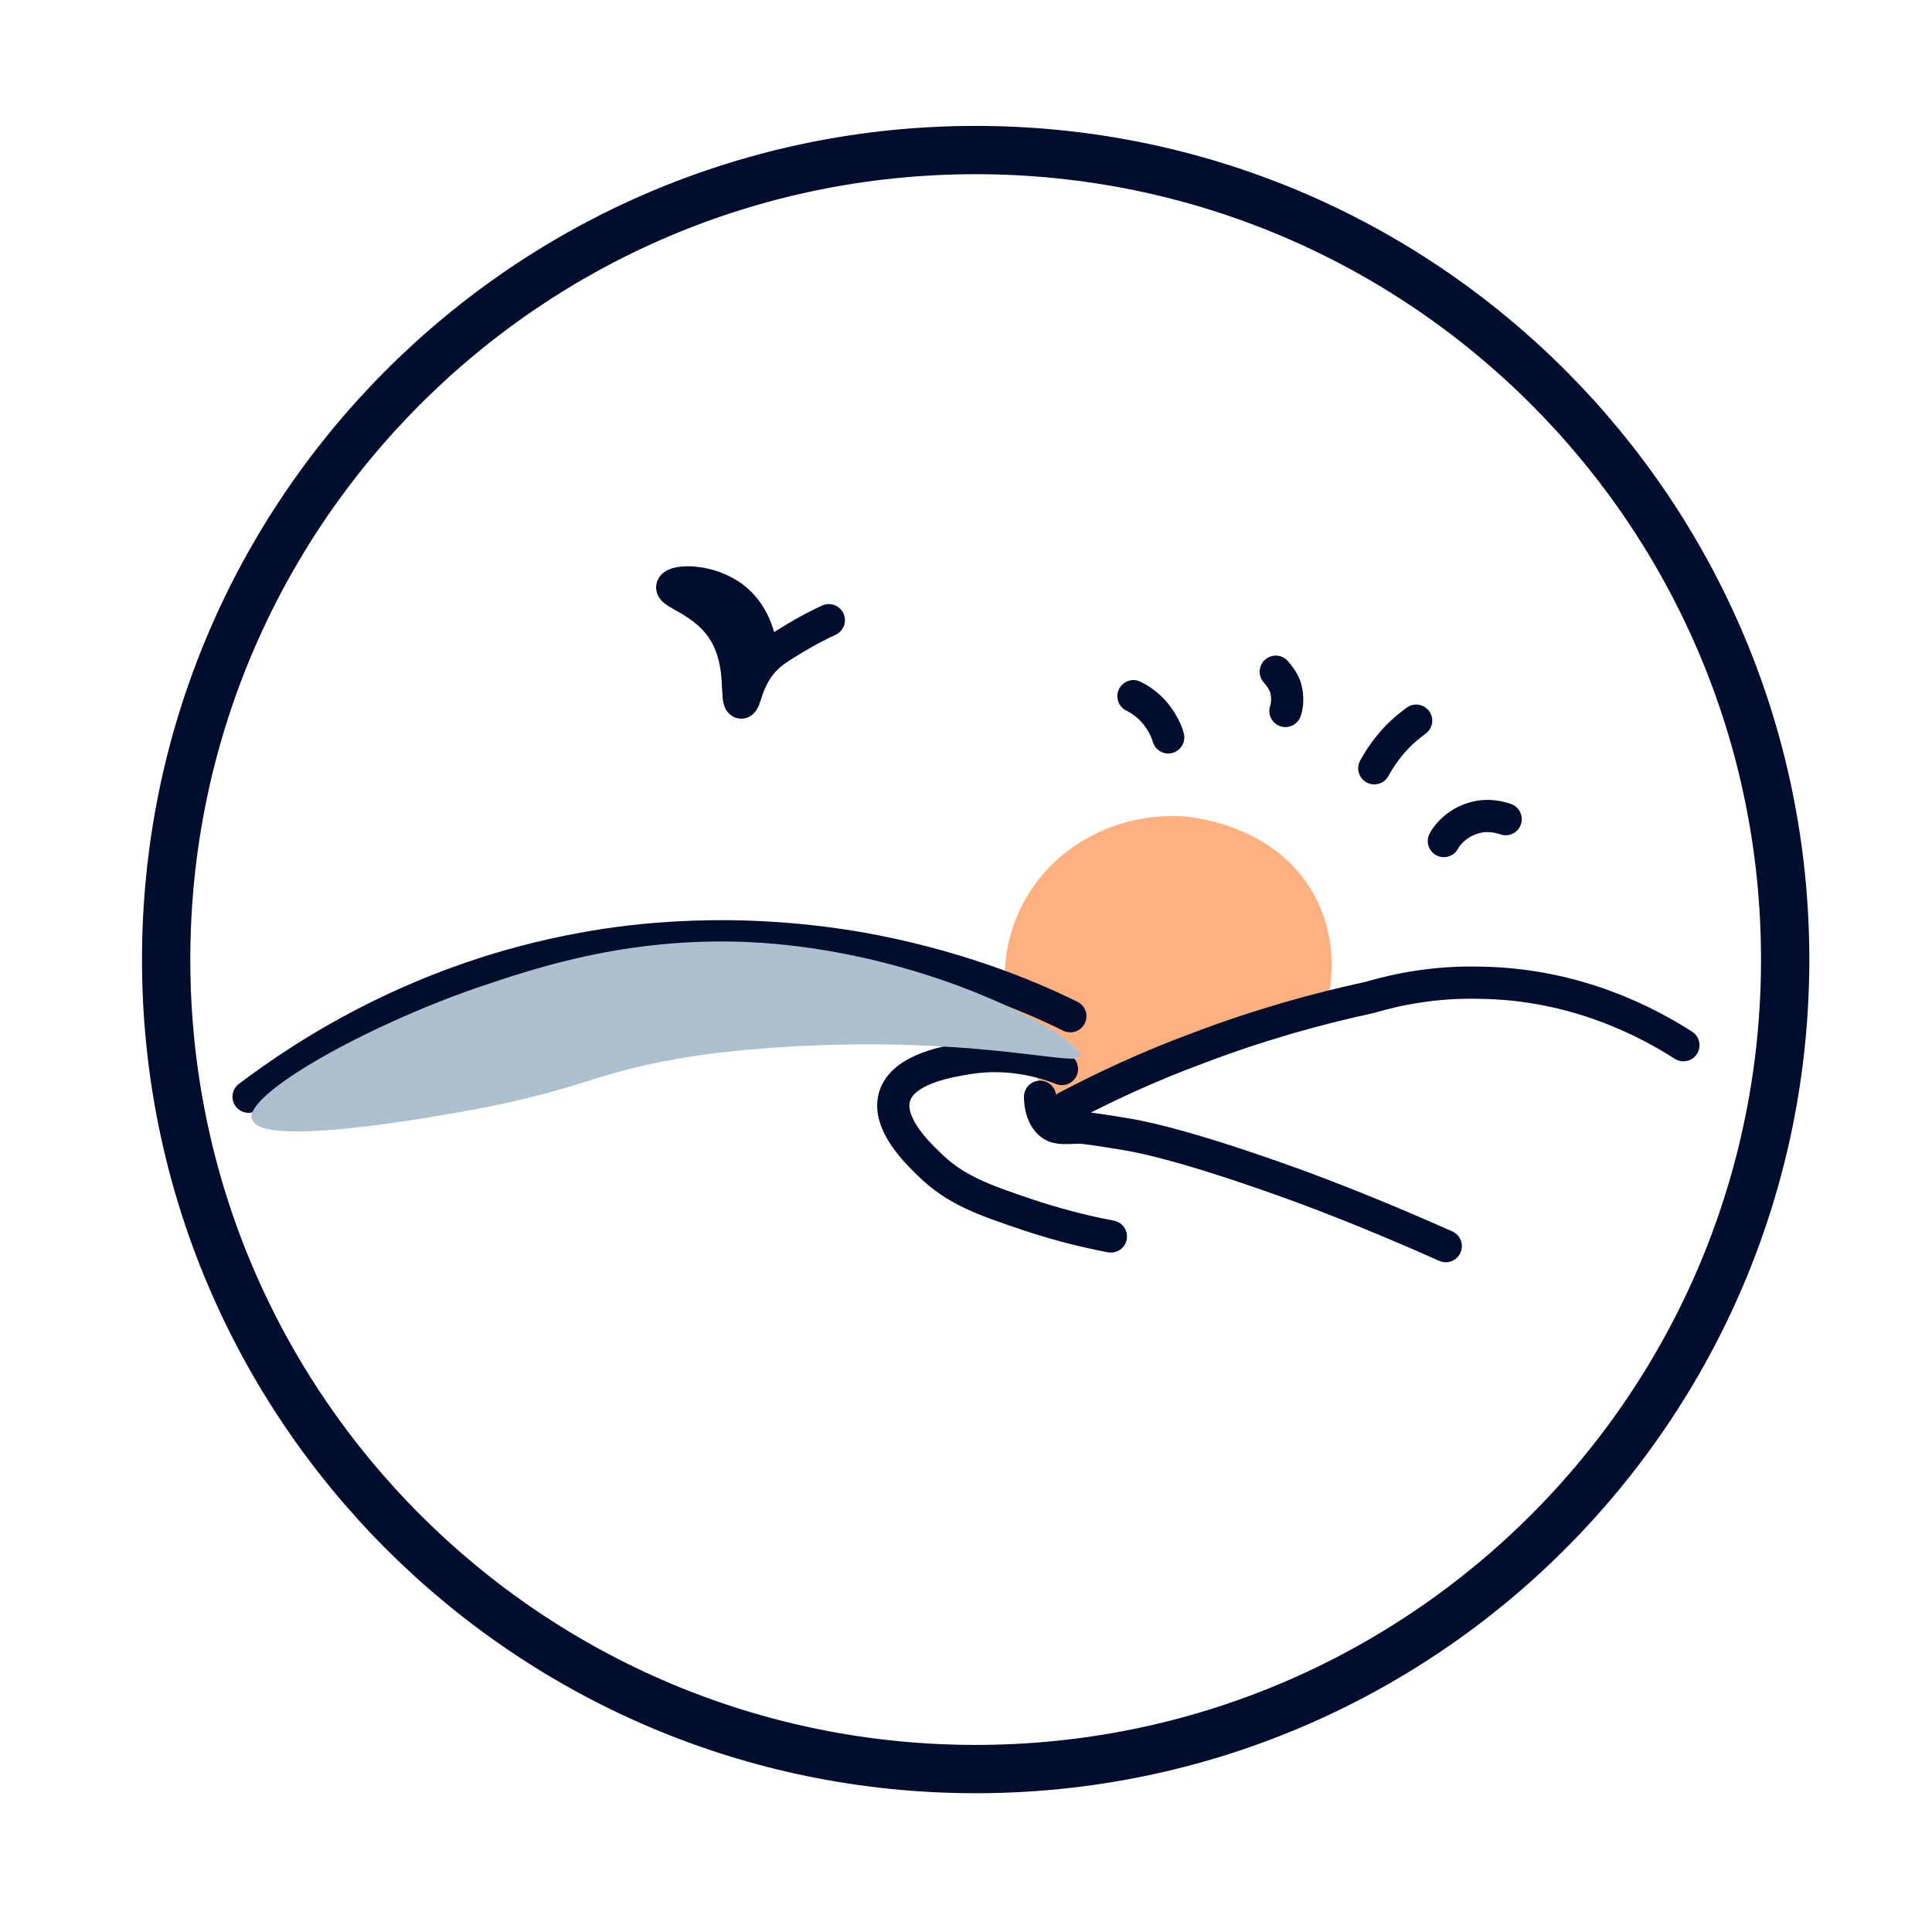
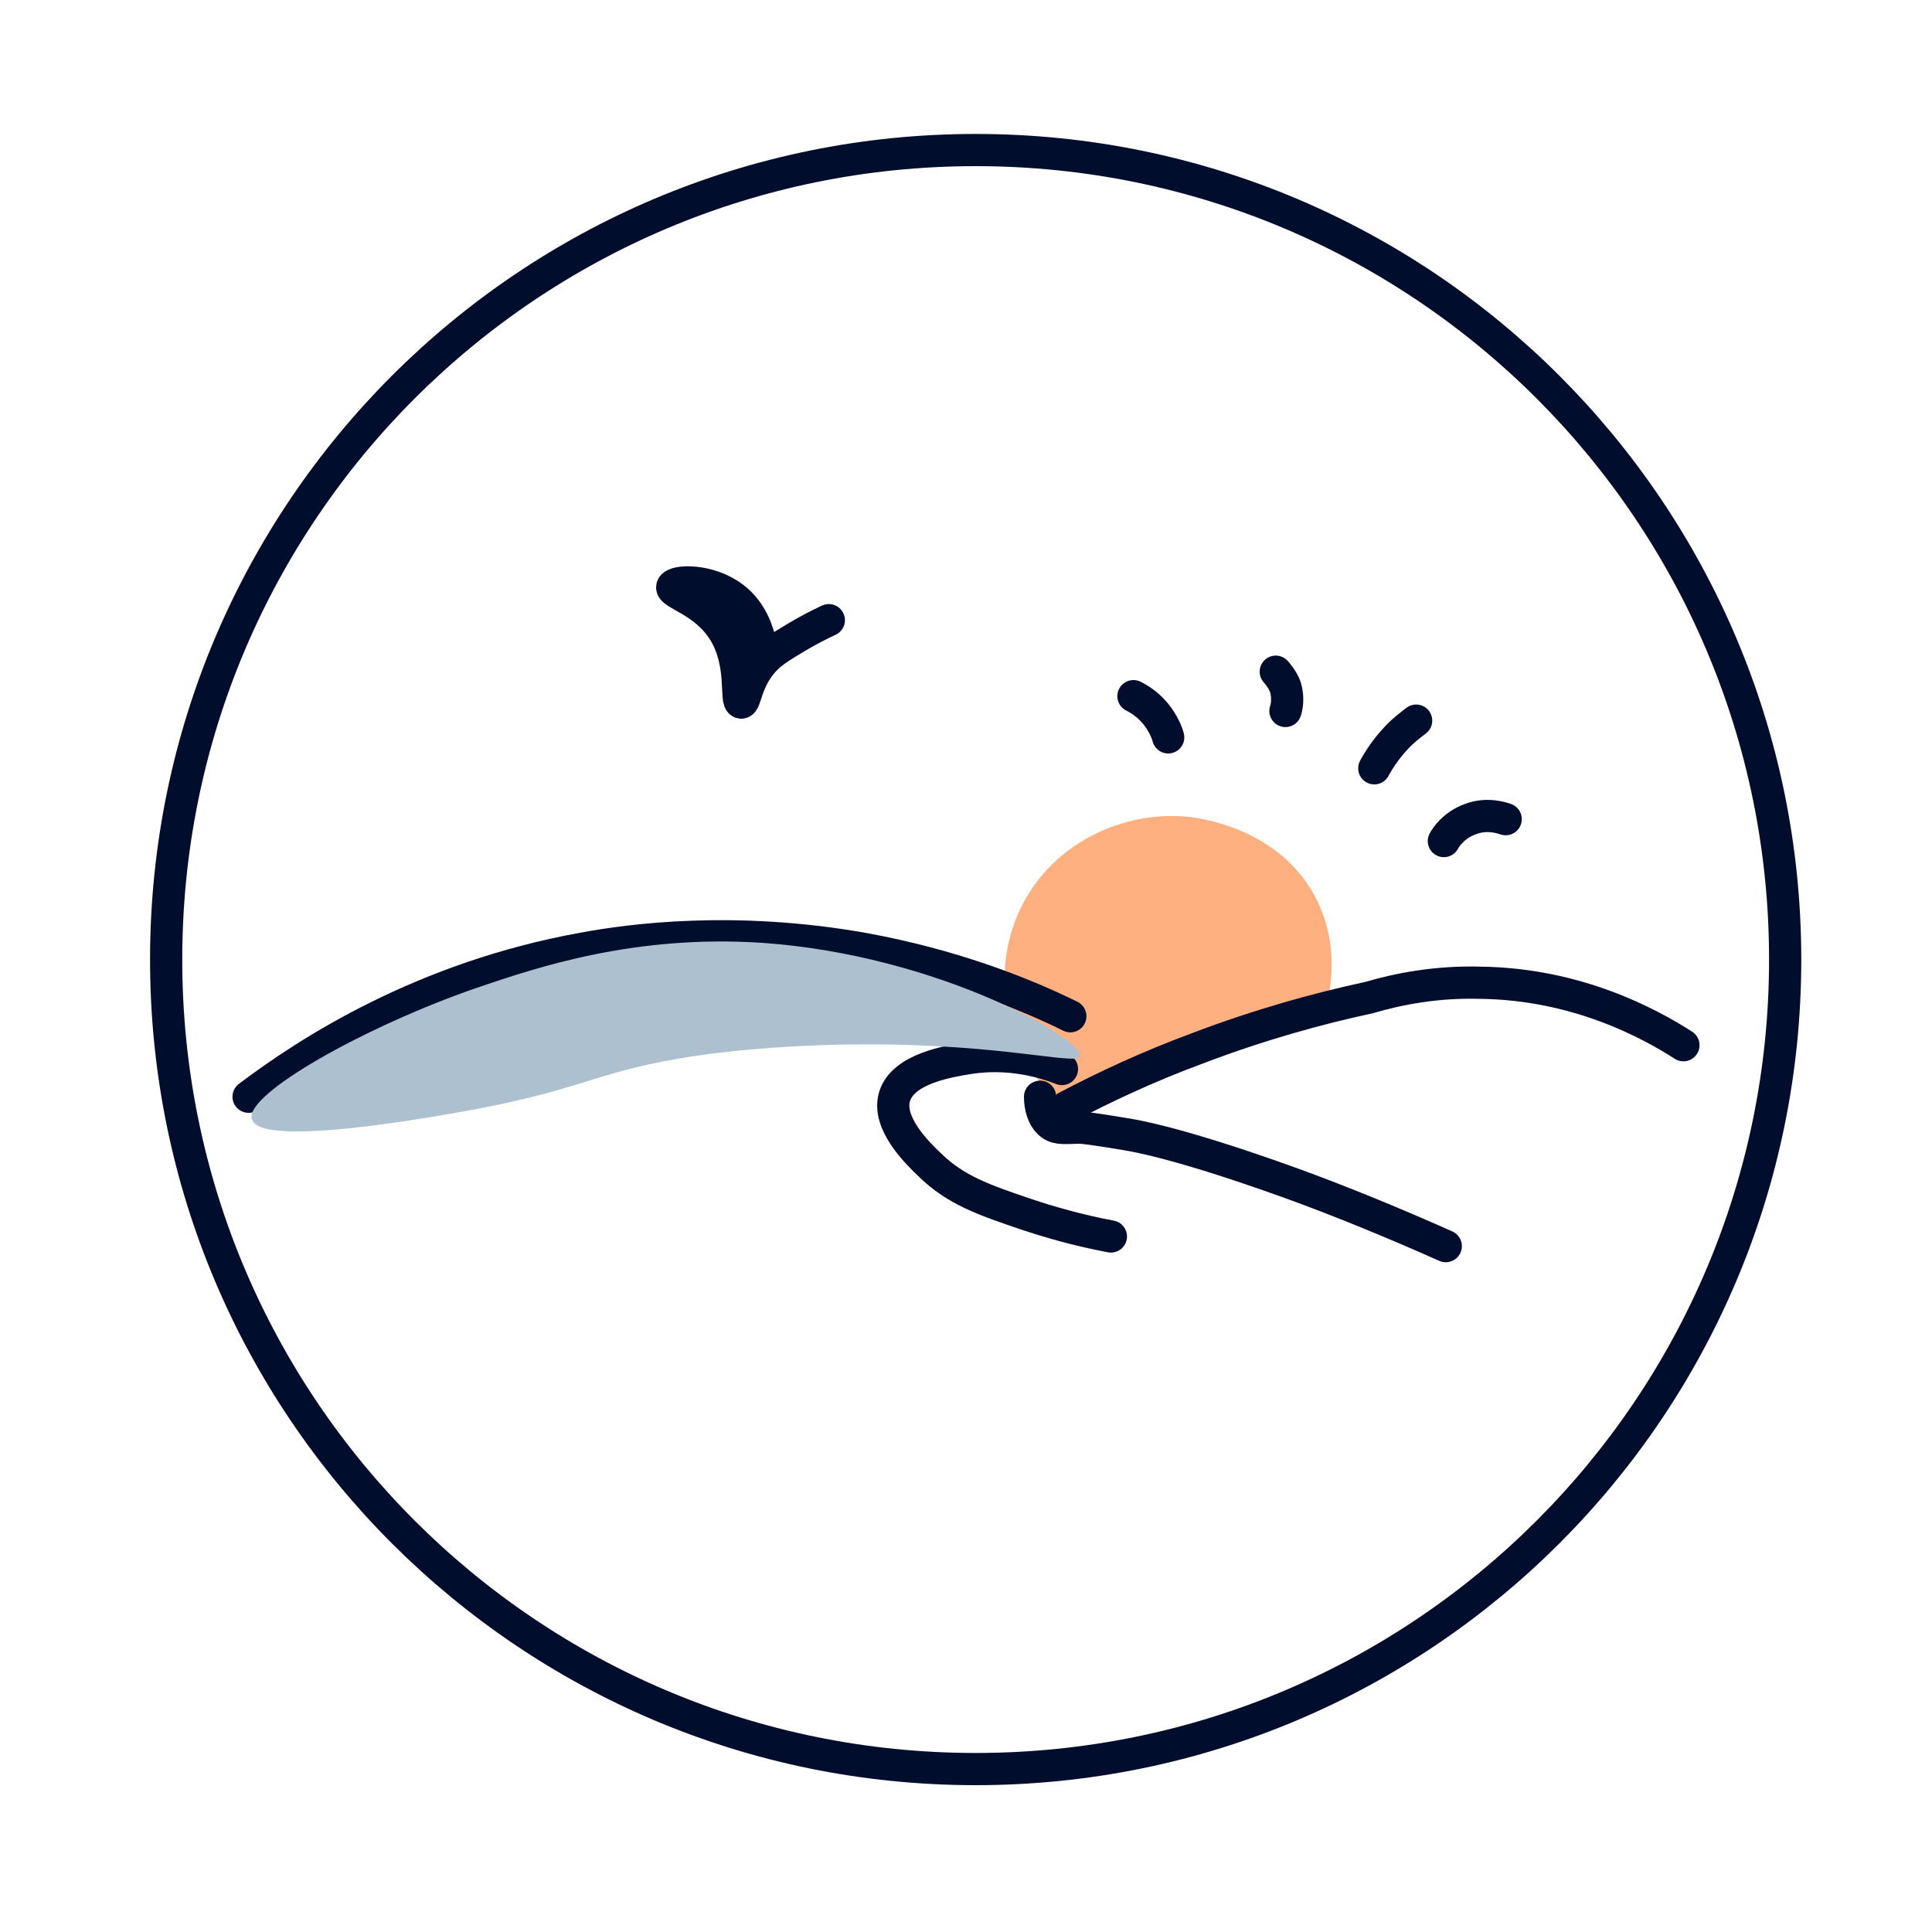
<svg xmlns="http://www.w3.org/2000/svg" id="Layer_1" version="1.1" viewBox="0 0 30 30">
  <path d="M16.37,17.06c-.8-.81-1-2.04-.49-3.02.51-.98,1.58-1.44,2.53-1.36.14.01,1.49.15,2.05,1.32.38.79.16,1.55.1,1.75-.74.1-1.63.29-2.59.63-.6.21-1.13.45-1.6.68Z" fill="#ffb080" />
  <path d="M3.86,17.03c.94-.71,2.71-1.85,5.19-2.3.75-.14,2.35-.35,4.34,0,1.38.25,2.48.68,3.23,1.05" fill="none" stroke="#010d2d" stroke-linecap="round" stroke-miterlimit="10" stroke-width=".5" />
  <path d="M16.49,16.6c-.28-.11-.81-.27-1.45-.17-.3.05-1.02.16-1.15.6-.12.41.35.87.55,1.06.4.39.83.54,1.51.77.33.11.77.24,1.3.34" fill="none" stroke="#010d2d" stroke-linecap="round" stroke-miterlimit="10" stroke-width=".5" />
  <path d="M16.15,17.03c0,.15.04.33.17.43.11.08.25.05.45.05.06,0,.28.03.7.1,1,.16,2.87.87,2.87.87.56.21,1.28.5,2.11.87" fill="none" stroke="#010d2d" stroke-linecap="round" stroke-miterlimit="10" stroke-width=".5" />
  <path d="M17.6,10.81c.08.04.22.12.35.28.11.14.17.28.19.36" fill="none" stroke="#010d2d" stroke-linecap="round" stroke-miterlimit="10" stroke-width=".5" />
  <path d="M3.92,17.39c.16.48,3.38-.15,3.64-.2,1.6-.32,1.73-.56,3.21-.79.26-.04,1.46-.21,3.11-.18,1.91.04,2.85.32,2.89.18.07-.25-2.19-1.57-4.94-1.76-1.98-.13-3.49.38-4.43.7-1.71.59-3.61,1.65-3.49,2.04Z" fill="#acc0d0" />
  <path d="M19.81,10.43s.11.12.15.24c.05.17.02.32,0,.37" fill="none" stroke="#010d2d" stroke-linecap="round" stroke-miterlimit="10" stroke-width=".5" />
  <path d="M21.99,11.19c-.09.07-.2.15-.31.27-.16.17-.27.34-.34.47" fill="none" stroke="#010d2d" stroke-linecap="round" stroke-miterlimit="10" stroke-width=".5" />
  <path d="M23.38,12.72c-.06-.02-.29-.1-.55,0-.25.09-.38.28-.41.34" fill="none" stroke="#010d2d" stroke-linecap="round" stroke-miterlimit="10" stroke-width=".5" />
  <path d="M11.8,9.96c-.03-.13-.12-.46-.41-.68-.38-.29-.91-.27-.95-.17-.04.11.51.21.81.71.3.5.16,1.08.26,1.09.07,0,.07-.34.35-.65.12-.13.25-.21.5-.36.2-.12.38-.21.51-.27" fill="none" stroke="#010d2d" stroke-linecap="round" stroke-miterlimit="10" stroke-width=".5" />
  <path d="M16.56,17.19c.59-.31,1.27-.63,2.03-.91.97-.37,1.88-.62,2.67-.79.44-.13,1.04-.25,1.73-.23,1.5.02,2.62.63,3.15.97" fill="none" stroke="#010d2d" stroke-linecap="round" stroke-miterlimit="10" stroke-width=".5" />
-   <circle cx="15.15" cy="14.9" r="12.57" fill="none" stroke="#010d2d" stroke-linecap="round" stroke-miterlimit="10" stroke-width=".75" />
+   <circle cx="15.15" cy="14.9" r="12.57" fill="none" stroke="#010d2d" stroke-linecap="round" stroke-miterlimit="10" stroke-width=".5" />
</svg>
